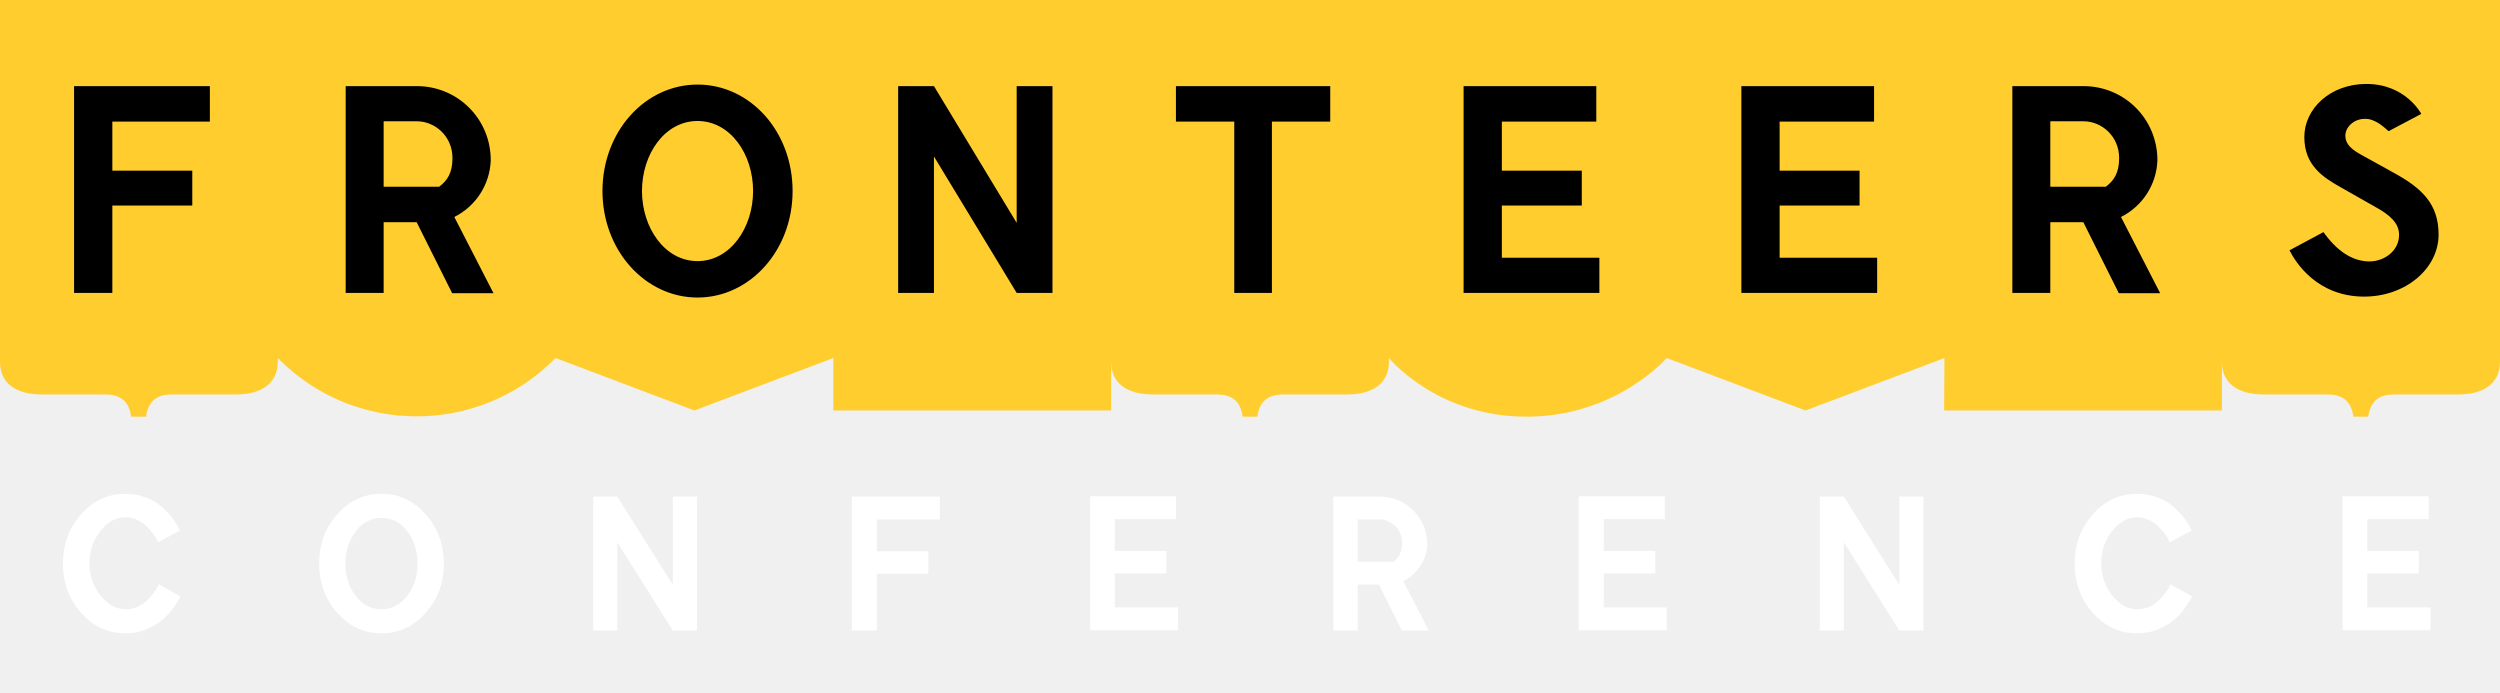
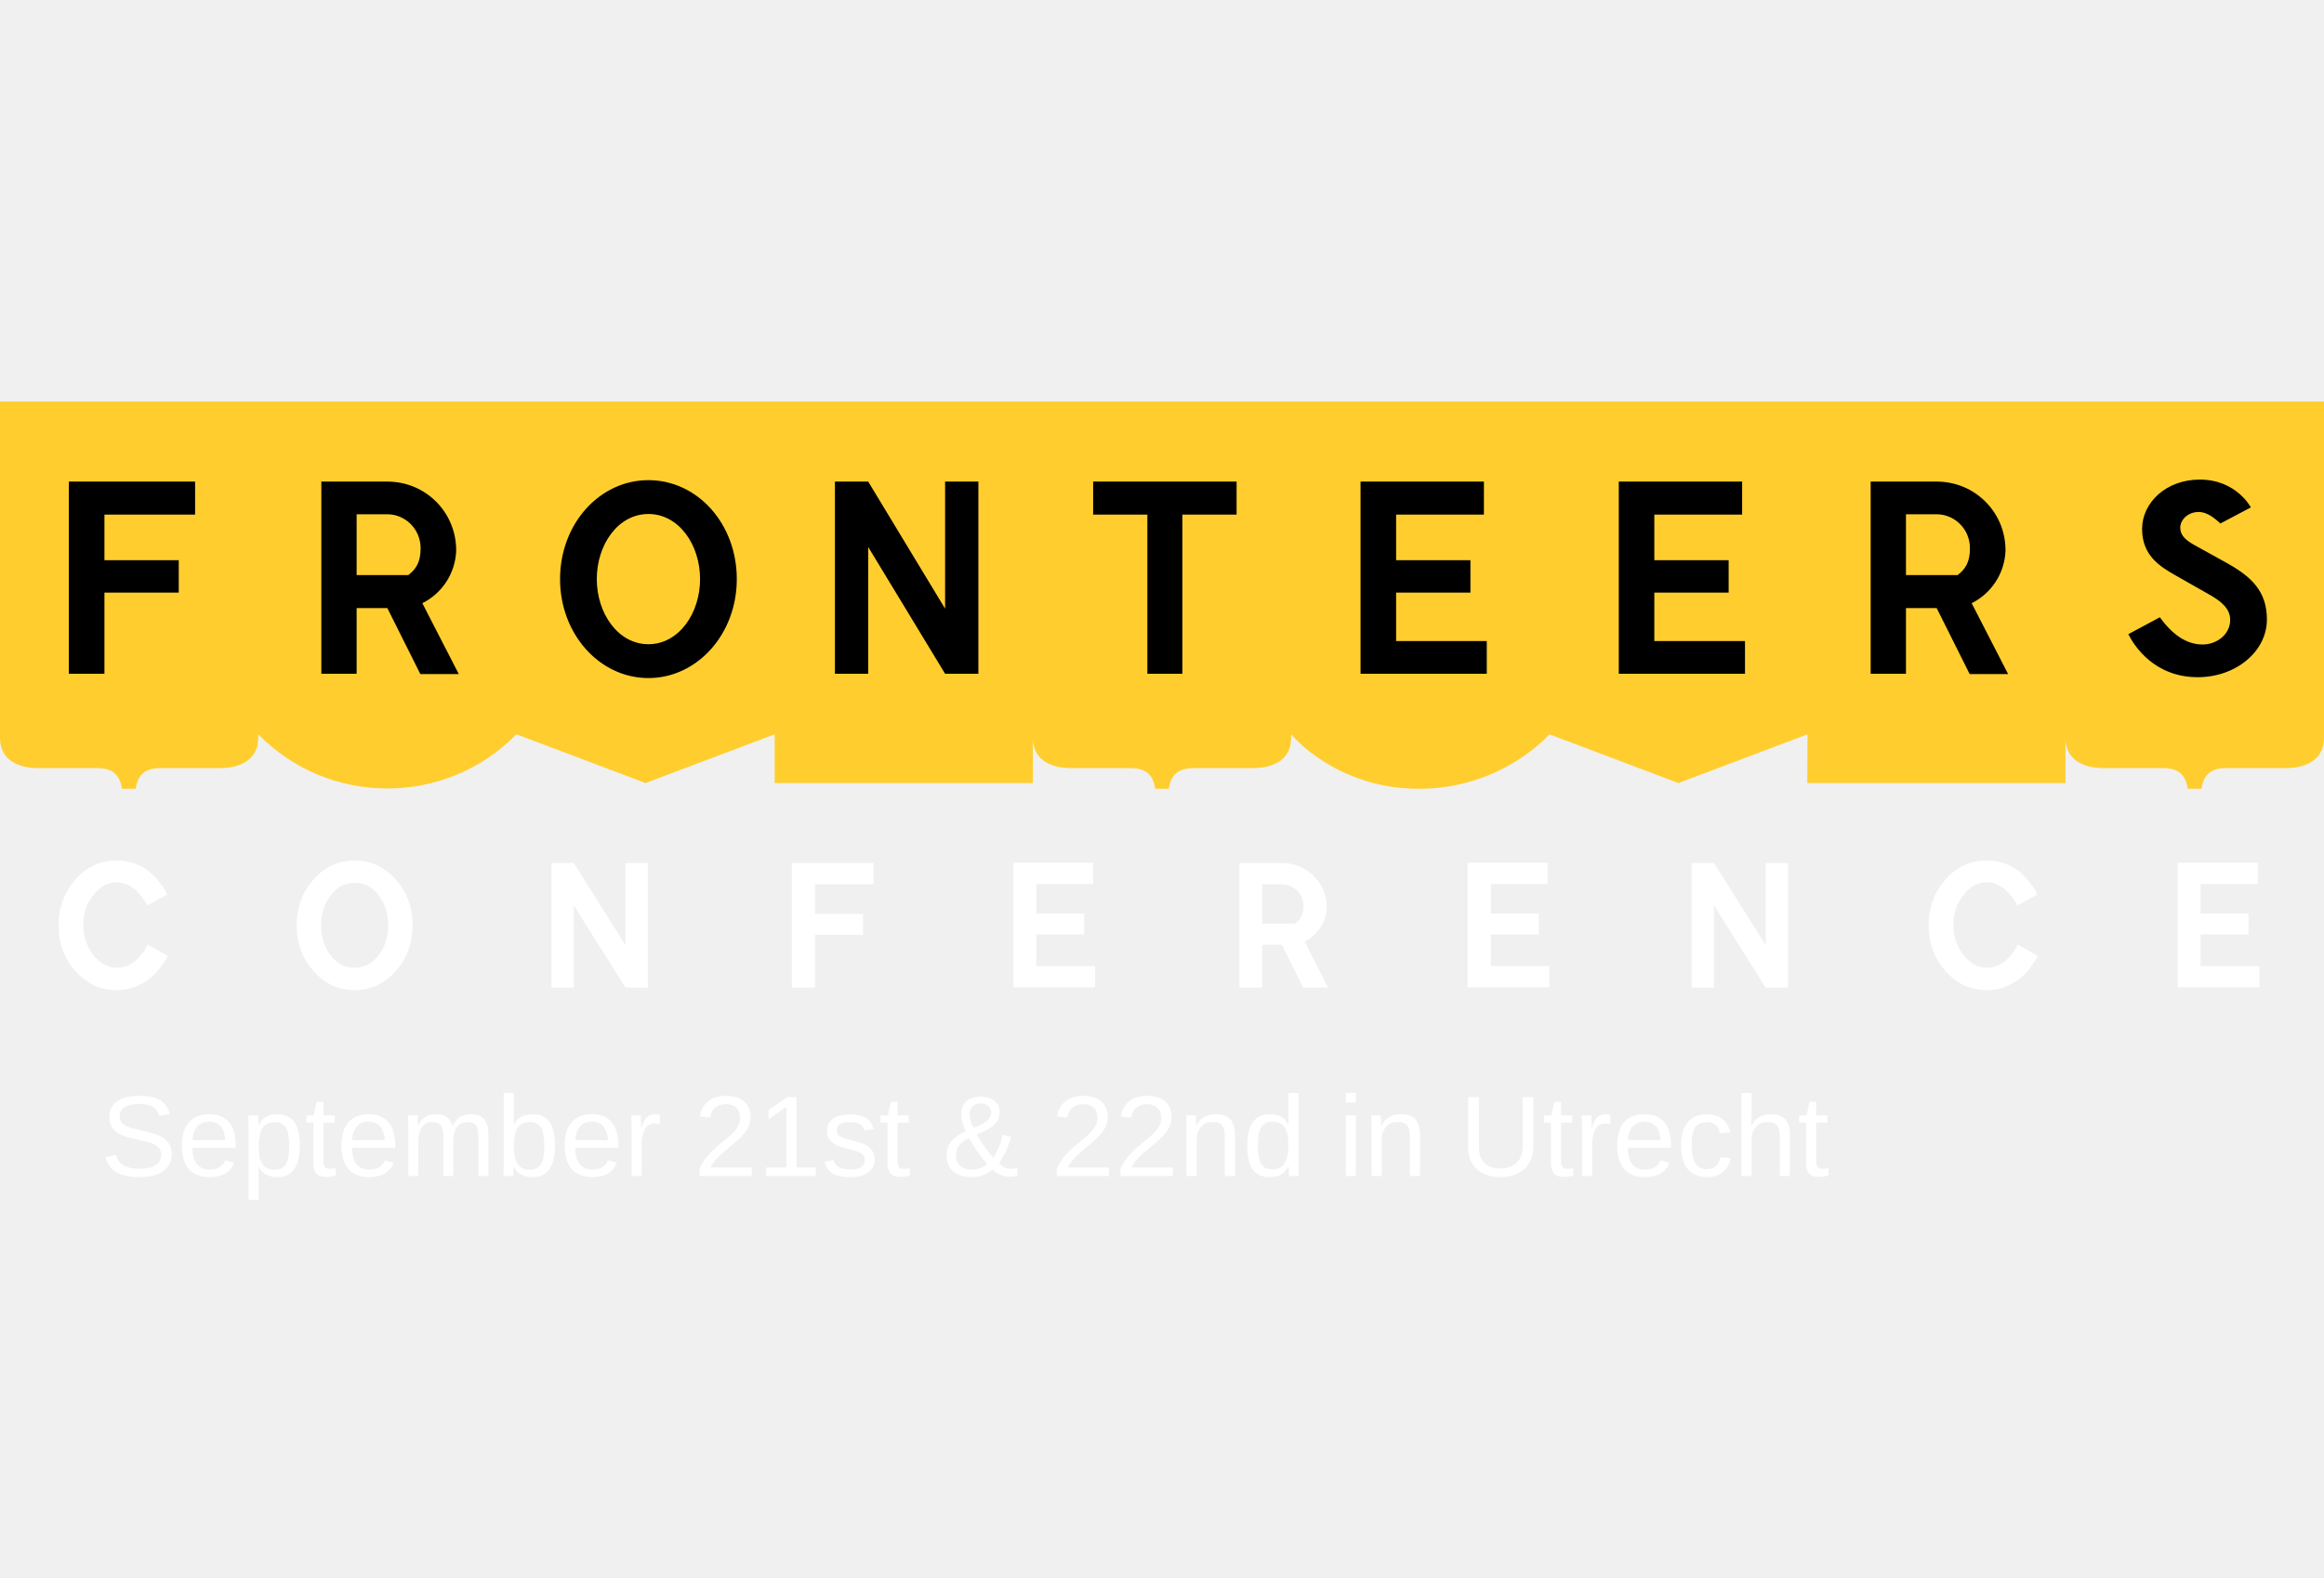
- <svg xmlns="http://www.w3.org/2000/svg" version="1.1" id="Layer_1" x="0" y="0" viewBox="0 0 810 224.3" xml:space="preserve">
-   <style>
-     .st2{fill:#fff}
-   </style>
+ <svg xmlns="http://www.w3.org/2000/svg" viewBox="0 -140 810 550" xml:space="preserve">
  <path d="M450 117.3c0 7-5.4 10.5-13.4 10.5h-20.4c-3 0-8 .4-8.8 7.2h-4.8c-.8-6.8-5.8-7.2-8.7-7.2h-20.5c-8 0-13.4-3.5-13.4-10.5V133h-90v-17l-45 17-45-17c-24.7 25.2-65.3 25.2-90 0V0h540v116l-45 17-45-17s-16 18.6-44.5 19h-1c-29 0-44.5-19-44.5-19v1.3zM90 0v117.3c0 7-5.5 10.5-13.4 10.5H56c-2.9 0-7.8.4-8.7 7.2h-4.8c-.9-6.8-5.8-7.2-8.7-7.2H13.4c-8 0-13.4-3.5-13.4-10.5V0h90zm720 0v117.3c0 7-5.5 10.5-13.4 10.5H776c-2.9 0-7.8.4-8.7 7.2h-4.8c-.9-6.8-5.8-7.2-8.7-7.2h-20.5c-8 0-13.4-3.5-13.4-10.5V133h-90l.1-17V0h180z" fill-rule="evenodd" clip-rule="evenodd" fill="#ffce2e" />
  <path d="M24 94.9h12.4V66.6h25.9V55.3H36.4V39.4H68V27.9H24v67zm118.3-34.4h-18V39.3h10.8c5.8 0 11.5 4.8 11.5 11.9 0 4.9-1.7 7.3-4.3 9.3m16.7-8.6c0-13.3-10.6-24-24-24h-23v67h12.3V72H135l11.5 23h13.4l-12.7-24.7c7-3.5 11.5-10.5 11.8-18.3m523.3 8.5h-18V39.3h10.8c5.8 0 11.5 4.8 11.5 11.9 0 4.9-1.7 7.3-4.3 9.3m16.7-8.6c0-13.3-10.6-24-24-24h-23v67h12.3V72H675l11.5 23h13.4l-12.7-24.7c7-3.5 11.5-10.5 11.8-18.3M226 84.6c-10.6 0-18-10.8-18-22.7 0-12 7.4-22.7 18-22.7s18 10.7 18 22.7c0 11.9-7.4 22.7-18 22.7m0-57.2c-17 0-30.8 15.2-30.8 34.5 0 19.2 13.8 34.5 30.8 34.5s30.8-15.3 30.8-34.5c0-19.3-13.7-34.5-30.8-34.5m155 12h18.9v55.5h12.2V39.4H431V27.9h-50v11.5zm383.6 10.5c-3.5-2-4.7-3.7-4.7-6 0-2.5 2.5-5.4 6.4-5.4 3.4 0 6.2 2.8 7.6 4l10.6-5.6s-5-9.7-17.8-9.7c-11.8 0-20.1 8.1-20.1 17.2s5.9 13 12 16.4l11.1 6.3c4.7 2.6 7.6 5.2 7.6 9 0 5.2-4.8 8.6-9.6 8.6-5.7 0-10.7-3.6-14.9-9.5l-11 5.9c2 4 9 15 24.2 15 13.3 0 24.1-9 24.1-20.1 0-9.9-5.4-15-14.3-19.9l-11.2-6.2zM329.4 72.2l-26.8-44.3H291v67h11.6V50.7l26.8 44.2H341v-67h-11.6v44.3zm157.2-5.6h25.9V55.3h-25.9V39.4h30.6V27.9h-43v67h44V83.5h-31.6V66.6zm90 0h25.9V55.3h-25.9V39.4h30.6V27.9h-43v67h44V83.5h-31.6V66.6z" fill-rule="evenodd" clip-rule="evenodd" />
-   <path class="st2" d="M58.4 193.2c-.1.3-.3.8-.6 1.3s-1 1.5-2 2.9-2.2 2.6-3.4 3.6c-1.2 1.1-2.9 2-5 2.9-2.1.9-4.4 1.3-6.8 1.3-5.6 0-10.3-2.2-14.3-6.6-3.9-4.4-5.9-9.7-5.9-16 0-6.3 2-11.6 5.9-16 3.9-4.4 8.7-6.6 14.3-6.6 2.4 0 4.6.4 6.7 1.2 2.1.8 3.8 1.8 5.1 3 1.3 1.2 2.4 2.3 3.3 3.5.9 1.2 1.6 2.1 2 3l.6 1.2-7.1 3.8c-.1-.2-.2-.5-.4-.9s-.6-1-1.3-2c-.7-.9-1.4-1.7-2.1-2.4-.7-.7-1.7-1.3-2.9-1.9-1.2-.6-2.5-.9-3.8-.9-3.1 0-5.9 1.5-8.2 4.5-2.4 3-3.5 6.5-3.5 10.4 0 3.9 1.2 7.4 3.5 10.4 2.4 3 5.1 4.5 8.2 4.5 1.4 0 2.7-.3 3.9-.8 1.2-.6 2.2-1.2 3-2 .8-.8 1.5-1.6 2.1-2.4.6-.8 1-1.4 1.3-2l.4-.9 7 3.9zM137.9 198.6c-3.9 4.4-8.7 6.6-14.3 6.6s-10.3-2.2-14.3-6.6c-3.9-4.4-5.9-9.7-5.9-16 0-6.3 2-11.6 5.9-16 3.9-4.4 8.7-6.6 14.3-6.6s10.3 2.2 14.3 6.6c3.9 4.4 5.9 9.7 5.9 16.1 0 6.2-2 11.5-5.9 15.9zm-22.7-5.6c2.2 3 5 4.4 8.4 4.4 3.4 0 6.2-1.5 8.4-4.4 2.2-3 3.3-6.4 3.3-10.4s-1.1-7.5-3.3-10.4c-2.2-3-5-4.4-8.4-4.4-3.4 0-6.2 1.5-8.4 4.4-2.2 3-3.3 6.4-3.3 10.4s1.1 7.5 3.3 10.4zM218 160.9h7.8v43.4H218l-18-28.6v28.6h-7.8v-43.4h7.8l18 28.6v-28.6zM304.6 168.3h-20.5v10.3h16.7v7.3h-16.7v18.4H276v-43.4h28.5v7.4zM361.2 196.8h20.5v7.4h-28.5v-43.4H381v7.4h-19.8v10.3h16.7v7.3h-16.7v11zM454.2 204.3l-7.4-14.9h-6.9v14.9H432v-43.4h14.9c4.3 0 8 1.5 11 4.5s4.5 6.7 4.5 11c0 2.3-.7 4.6-2.1 6.8-1.4 2.2-3.3 3.9-5.6 5.1l8.2 16h-8.7zm-14.3-36V182h11.6c1.9-1.4 2.8-3.5 2.8-6 0-2.2-.7-4.1-2.2-5.5s-3.2-2.2-5.2-2.2h-7zM519.5 196.8H540v7.4h-28.5v-43.4h27.9v7.4h-19.8v10.3h16.7v7.3h-16.7v11zM615.4 160.9h7.8v43.4h-7.8l-18-28.6v28.6h-7.8v-43.4h7.8l18 28.6v-28.6zM710.2 193.2c-.1.3-.3.8-.6 1.3s-1 1.5-2 2.9-2.2 2.6-3.4 3.6-2.9 2-5 2.9c-2.1.9-4.4 1.3-6.8 1.3-5.6 0-10.3-2.2-14.3-6.6-3.9-4.4-5.9-9.7-5.9-16 0-6.3 2-11.6 5.9-16 3.9-4.4 8.7-6.6 14.3-6.6 2.4 0 4.6.4 6.7 1.2 2.1.8 3.8 1.8 5.1 3s2.4 2.3 3.3 3.5c.9 1.2 1.6 2.1 2 3l.6 1.2-7.1 3.8c-.1-.2-.2-.5-.4-.9s-.6-1-1.3-2c-.7-.9-1.4-1.7-2.1-2.4-.7-.7-1.7-1.3-2.9-1.9-1.2-.6-2.5-.9-3.8-.9-3.1 0-5.9 1.5-8.2 4.5-2.4 3-3.5 6.5-3.5 10.4 0 3.9 1.2 7.4 3.5 10.4 2.4 3 5.1 4.5 8.2 4.5 1.4 0 2.7-.3 3.9-.8 1.2-.6 2.2-1.2 3-2s1.5-1.6 2.1-2.4c.6-.8 1-1.4 1.3-2l.4-.9 7 3.9zM767 196.8h20.5v7.4H759v-43.4h27.9v7.4H767v10.3h16.7v7.3H767v11z" />
+   <path fill="#fff" d="M58.4 193.2c-.1.3-.3.8-.6 1.3s-1 1.5-2 2.9-2.2 2.6-3.4 3.6c-1.2 1.1-2.9 2-5 2.9-2.1.9-4.4 1.3-6.8 1.3-5.6 0-10.3-2.2-14.3-6.6-3.9-4.4-5.9-9.7-5.9-16 0-6.3 2-11.6 5.9-16 3.9-4.4 8.7-6.6 14.3-6.6 2.4 0 4.6.4 6.7 1.2 2.1.8 3.8 1.8 5.1 3 1.3 1.2 2.4 2.3 3.3 3.5.9 1.2 1.6 2.1 2 3l.6 1.2-7.1 3.8c-.1-.2-.2-.5-.4-.9s-.6-1-1.3-2c-.7-.9-1.4-1.7-2.1-2.4-.7-.7-1.7-1.3-2.9-1.9-1.2-.6-2.5-.9-3.8-.9-3.1 0-5.9 1.5-8.2 4.5-2.4 3-3.5 6.5-3.5 10.4 0 3.9 1.2 7.4 3.5 10.4 2.4 3 5.1 4.5 8.2 4.5 1.4 0 2.7-.3 3.9-.8 1.2-.6 2.2-1.2 3-2 .8-.8 1.5-1.6 2.1-2.4.6-.8 1-1.4 1.3-2l.4-.9 7 3.9zM137.9 198.6c-3.9 4.4-8.7 6.6-14.3 6.6s-10.3-2.2-14.3-6.6c-3.9-4.4-5.9-9.7-5.9-16 0-6.3 2-11.6 5.9-16 3.9-4.4 8.7-6.6 14.3-6.6s10.3 2.2 14.3 6.6c3.9 4.4 5.9 9.7 5.9 16.1 0 6.2-2 11.5-5.9 15.9zm-22.7-5.6c2.2 3 5 4.4 8.4 4.4 3.4 0 6.2-1.5 8.4-4.4 2.2-3 3.3-6.4 3.3-10.4s-1.1-7.5-3.3-10.4c-2.2-3-5-4.4-8.4-4.4-3.4 0-6.2 1.5-8.4 4.4-2.2 3-3.3 6.4-3.3 10.4s1.1 7.5 3.3 10.4zM218 160.9h7.8v43.4H218l-18-28.6v28.6h-7.8v-43.4h7.8l18 28.6v-28.6zM304.6 168.3h-20.5v10.3h16.7v7.3h-16.7v18.4H276v-43.4h28.5v7.4zM361.2 196.8h20.5v7.4h-28.5v-43.4H381v7.4h-19.8v10.3h16.7v7.3h-16.7v11zM454.2 204.3l-7.4-14.9h-6.9v14.9H432v-43.4h14.9c4.3 0 8 1.5 11 4.5s4.5 6.7 4.5 11c0 2.3-.7 4.6-2.1 6.8-1.4 2.2-3.3 3.9-5.6 5.1l8.2 16h-8.7zm-14.3-36V182h11.6c1.9-1.4 2.8-3.5 2.8-6 0-2.2-.7-4.1-2.2-5.5s-3.2-2.2-5.2-2.2h-7zM519.5 196.8H540v7.4h-28.5v-43.4h27.9v7.4h-19.8v10.3h16.7v7.3h-16.7v11zM615.4 160.9h7.8v43.4h-7.8l-18-28.6v28.6h-7.8v-43.4h7.8l18 28.6v-28.6zM710.2 193.2c-.1.3-.3.8-.6 1.3s-1 1.5-2 2.9-2.2 2.6-3.4 3.6-2.9 2-5 2.9c-2.1.9-4.4 1.3-6.8 1.3-5.6 0-10.3-2.2-14.3-6.6-3.9-4.4-5.9-9.7-5.9-16 0-6.3 2-11.6 5.9-16 3.9-4.4 8.7-6.6 14.3-6.6 2.4 0 4.6.4 6.7 1.2 2.1.8 3.8 1.8 5.1 3s2.4 2.3 3.3 3.5c.9 1.2 1.6 2.1 2 3l.6 1.2-7.1 3.8c-.1-.2-.2-.5-.4-.9s-.6-1-1.3-2c-.7-.9-1.4-1.7-2.1-2.4-.7-.7-1.7-1.3-2.9-1.9-1.2-.6-2.5-.9-3.8-.9-3.1 0-5.9 1.5-8.2 4.5-2.4 3-3.5 6.5-3.5 10.4 0 3.9 1.2 7.4 3.5 10.4 2.4 3 5.1 4.5 8.2 4.5 1.4 0 2.7-.3 3.9-.8 1.2-.6 2.2-1.2 3-2s1.5-1.6 2.1-2.4c.6-.8 1-1.4 1.3-2l.4-.9 7 3.9zM767 196.8h20.5v7.4H759v-43.4h27.9v7.4H767v10.3h16.7v7.3H767v11z" />
+   <text x="20" y="270" textLength="770" lengthAdjust="spacing">
+     <tspan font-family="Fabrik, Arial, Helvetica, sans-serif" font-size="40" fill="#fff">September 21st &amp; 22nd in Utrecht</tspan>
+   </text>
</svg>
